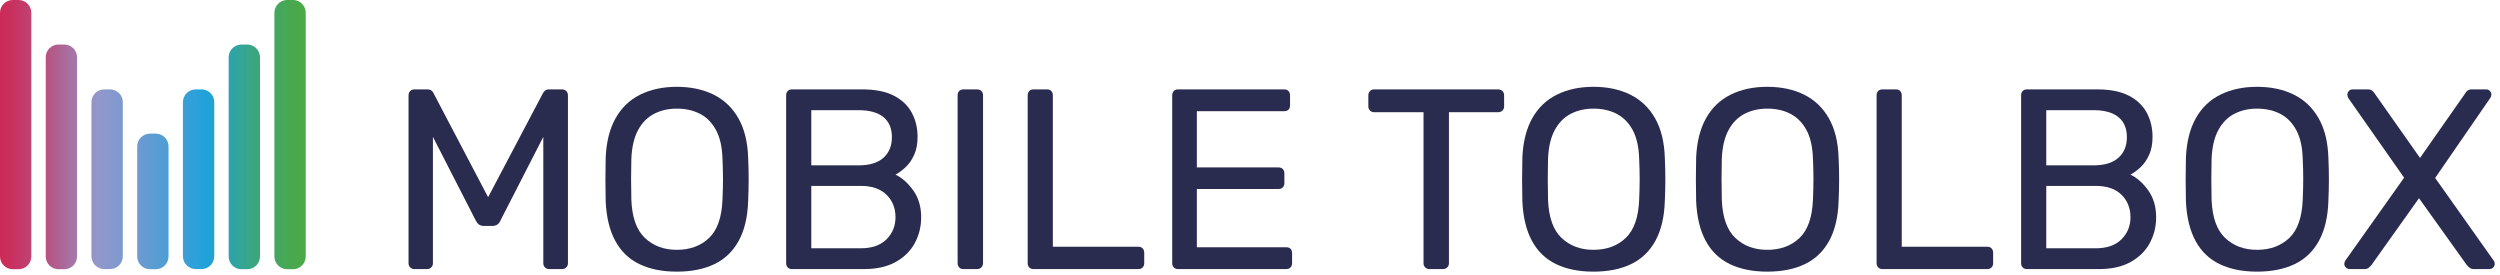
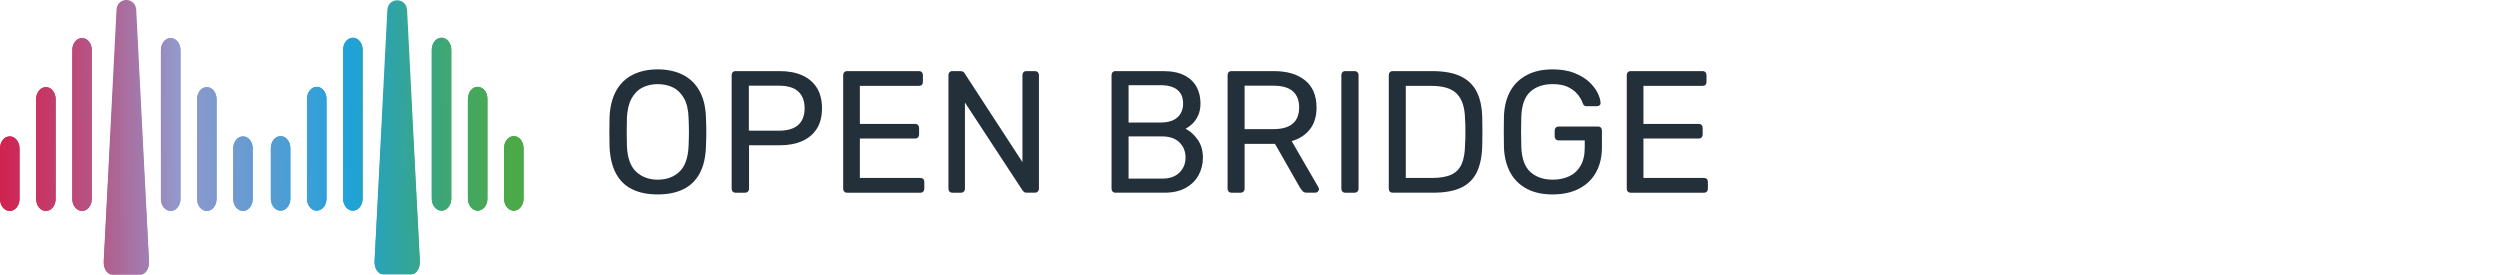
- <svg xmlns="http://www.w3.org/2000/svg" width="346" height="38" viewBox="0 0 346 38" fill="none">
-   <path d="M8.897 6.163H8.098C7.121 6.163 6.329 6.955 6.329 7.932V35.492C6.329 36.469 7.121 37.261 8.098 37.261H8.897C9.874 37.261 10.666 36.469 10.666 35.492V7.932C10.666 6.955 9.874 6.163 8.897 6.163Z" fill="url(#paint0_linear_10_34392)" />
-   <path d="M2.568 0H1.769C0.792 0 0 0.792 0 1.769V35.492C0 36.469 0.792 37.261 1.769 37.261H2.568C3.545 37.261 4.337 36.469 4.337 35.492V1.769C4.337 0.792 3.545 0 2.568 0Z" fill="url(#paint1_linear_10_34392)" />
-   <path d="M34.215 6.163H33.416C32.439 6.163 31.646 6.955 31.646 7.932V35.492C31.646 36.469 32.439 37.261 33.416 37.261H34.215C35.192 37.261 35.984 36.469 35.984 35.492V7.932C35.984 6.955 35.192 6.163 34.215 6.163Z" fill="url(#paint2_linear_10_34392)" />
-   <path d="M40.544 0H39.745C38.768 0 37.976 0.792 37.976 1.769V35.492C37.976 36.469 38.768 37.261 39.745 37.261H40.544C41.521 37.261 42.313 36.469 42.313 35.492V1.769C42.313 0.792 41.521 0 40.544 0Z" fill="url(#paint3_linear_10_34392)" />
-   <path d="M21.556 18.494H20.757C19.78 18.494 18.988 19.286 18.988 20.263V35.492C18.988 36.469 19.78 37.261 20.757 37.261H21.556C22.533 37.261 23.325 36.469 23.325 35.492V20.263C23.325 19.286 22.533 18.494 21.556 18.494Z" fill="url(#paint4_linear_10_34392)" />
-   <path d="M27.885 12.37H27.087C26.11 12.37 25.317 13.162 25.317 14.139V35.47C25.317 36.447 26.11 37.24 27.087 37.24H27.885C28.863 37.24 29.654 36.447 29.654 35.47V14.139C29.654 13.162 28.863 12.37 27.885 12.37Z" fill="url(#paint5_linear_10_34392)" />
-   <path d="M15.227 12.37H14.428C13.451 12.37 12.659 13.162 12.659 14.139V35.47C12.659 36.447 13.451 37.24 14.428 37.24H15.227C16.204 37.24 16.996 36.447 16.996 35.47V14.139C16.996 13.162 16.204 12.37 15.227 12.37Z" fill="url(#paint6_linear_10_34392)" />
-   <path d="M57.358 37.24C57.121 37.24 56.926 37.163 56.772 37.009C56.617 36.855 56.541 36.66 56.541 36.422V13.223C56.541 12.962 56.617 12.755 56.772 12.601C56.926 12.447 57.121 12.37 57.358 12.37H59.134C59.419 12.37 59.632 12.441 59.775 12.583C59.916 12.725 59.999 12.844 60.022 12.939L67.554 27.292L75.122 12.939C75.169 12.844 75.258 12.726 75.388 12.583C75.518 12.441 75.726 12.37 76.01 12.37H77.752C78.011 12.37 78.219 12.447 78.373 12.601C78.527 12.755 78.604 12.962 78.604 13.223V36.422C78.604 36.66 78.527 36.855 78.373 37.008C78.219 37.163 78.011 37.239 77.752 37.239H76.01C75.773 37.239 75.578 37.163 75.424 37.008C75.269 36.855 75.193 36.66 75.193 36.422V18.943L69.26 30.524C69.165 30.762 69.023 30.945 68.834 31.076C68.644 31.206 68.408 31.271 68.123 31.271H67.022C66.714 31.271 66.471 31.206 66.293 31.076C66.116 30.945 65.967 30.762 65.849 30.524L59.916 18.943V36.422C59.916 36.66 59.839 36.855 59.685 37.008C59.531 37.163 59.335 37.239 59.1 37.239H57.358L57.358 37.24Z" fill="#292C4F" />
-   <path d="M93.668 37.595C91.654 37.595 89.925 37.245 88.48 36.547C87.036 35.848 85.923 34.77 85.141 33.313C84.359 31.857 83.92 30.027 83.826 27.825C83.802 26.783 83.79 25.782 83.79 24.823C83.79 23.863 83.802 22.863 83.826 21.82C83.92 19.642 84.377 17.824 85.194 16.367C86.011 14.91 87.148 13.821 88.605 13.098C90.061 12.376 91.75 12.015 93.668 12.015C95.61 12.015 97.31 12.376 98.766 13.098C100.222 13.821 101.365 14.91 102.195 16.367C103.023 17.824 103.474 19.642 103.544 21.82C103.592 22.863 103.615 23.863 103.615 24.823C103.615 25.782 103.591 26.783 103.544 27.825C103.474 30.027 103.041 31.857 102.247 33.313C101.453 34.77 100.335 35.848 98.89 36.547C97.446 37.245 95.705 37.595 93.668 37.595H93.668ZM93.668 34.575C95.492 34.575 96.978 34.03 98.126 32.941C99.274 31.851 99.897 30.087 99.991 27.647C100.039 26.581 100.062 25.628 100.062 24.787C100.062 23.946 100.039 23.005 99.991 21.963C99.944 20.328 99.642 19.002 99.086 17.983C98.529 16.965 97.788 16.219 96.866 15.745C95.942 15.272 94.875 15.035 93.668 15.035C92.507 15.035 91.465 15.272 90.541 15.745C89.617 16.219 88.877 16.965 88.321 17.983C87.764 19.002 87.451 20.328 87.379 21.963C87.355 23.005 87.343 23.946 87.343 24.787C87.343 25.628 87.355 26.581 87.379 27.647C87.473 30.087 88.102 31.851 89.262 32.941C90.422 34.03 91.891 34.575 93.668 34.575Z" fill="#292C4F" />
-   <path d="M109.619 37.24C109.358 37.24 109.157 37.163 109.015 37.009C108.873 36.855 108.802 36.66 108.802 36.422V13.223C108.802 12.962 108.873 12.755 109.015 12.601C109.157 12.447 109.358 12.37 109.619 12.37H119.354C121.13 12.37 122.581 12.661 123.706 13.24C124.831 13.821 125.66 14.608 126.193 15.603C126.725 16.598 126.992 17.712 126.992 18.943C126.992 19.914 126.832 20.749 126.512 21.447C126.193 22.146 125.795 22.715 125.323 23.153C124.848 23.592 124.387 23.929 123.937 24.166C124.861 24.616 125.683 25.35 126.406 26.368C127.128 27.387 127.49 28.618 127.49 30.063C127.49 31.366 127.193 32.562 126.602 33.651C126.009 34.741 125.127 35.611 123.955 36.263C122.782 36.914 121.331 37.24 119.602 37.24H109.619H109.619ZM112.283 22.886H118.821C120.336 22.886 121.485 22.537 122.266 21.838C123.049 21.14 123.439 20.186 123.439 18.978C123.439 17.77 123.049 16.847 122.266 16.207C121.485 15.568 120.336 15.248 118.821 15.248H112.283V22.886ZM112.283 34.362H119.141C120.679 34.362 121.864 33.948 122.694 33.118C123.522 32.29 123.937 31.271 123.937 30.063C123.937 28.808 123.522 27.771 122.694 26.954C121.864 26.137 120.679 25.729 119.141 25.729H112.283V34.362Z" fill="#292C4F" />
-   <path d="M133.351 37.24C133.09 37.24 132.889 37.163 132.747 37.009C132.606 36.855 132.534 36.66 132.534 36.422V13.187C132.534 12.951 132.606 12.755 132.747 12.601C132.889 12.447 133.09 12.37 133.351 12.37H135.234C135.47 12.37 135.667 12.447 135.82 12.601C135.974 12.755 136.051 12.951 136.051 13.187V36.422C136.051 36.66 135.974 36.855 135.82 37.008C135.667 37.163 135.47 37.239 135.234 37.239H133.351V37.24Z" fill="#292C4F" />
-   <path d="M143.049 37.24C142.789 37.24 142.587 37.163 142.446 37.009C142.304 36.855 142.232 36.66 142.232 36.422V13.187C142.232 12.951 142.304 12.755 142.446 12.601C142.587 12.447 142.789 12.37 143.049 12.37H144.933C145.169 12.37 145.359 12.447 145.501 12.601C145.643 12.755 145.714 12.951 145.714 13.187V34.149H157.545C157.805 34.149 158.007 34.226 158.148 34.38C158.291 34.534 158.362 34.741 158.362 35.001V36.422C158.362 36.66 158.291 36.855 158.148 37.008C158.007 37.163 157.805 37.239 157.545 37.239H143.049L143.049 37.24Z" fill="#292C4F" />
-   <path d="M163.051 37.24C162.79 37.24 162.589 37.163 162.447 37.009C162.305 36.855 162.234 36.66 162.234 36.422V13.223C162.234 12.962 162.305 12.755 162.447 12.601C162.589 12.447 162.79 12.37 163.051 12.37H177.724C177.984 12.37 178.186 12.447 178.328 12.601C178.47 12.755 178.542 12.962 178.542 13.223V14.573C178.542 14.834 178.47 15.035 178.328 15.177C178.186 15.319 177.984 15.39 177.724 15.39H165.645V23.171H176.943C177.202 23.171 177.405 23.247 177.546 23.402C177.688 23.556 177.759 23.763 177.759 24.023V25.338C177.759 25.575 177.688 25.77 177.546 25.924C177.405 26.078 177.202 26.155 176.943 26.155H165.645V34.219H178.008C178.269 34.219 178.47 34.291 178.612 34.433C178.755 34.575 178.825 34.777 178.825 35.037V36.422C178.825 36.66 178.755 36.855 178.612 37.008C178.47 37.163 178.269 37.239 178.008 37.239H163.051L163.051 37.24Z" fill="#292C4F" />
-   <path d="M197.833 37.24C197.596 37.24 197.401 37.163 197.247 37.009C197.093 36.855 197.016 36.66 197.016 36.422V15.532H190.194C189.957 15.532 189.762 15.456 189.608 15.301C189.454 15.147 189.377 14.952 189.377 14.715V13.223C189.377 12.962 189.454 12.755 189.608 12.601C189.762 12.447 189.957 12.37 190.194 12.37H207.319C207.579 12.37 207.786 12.447 207.94 12.601C208.095 12.755 208.171 12.962 208.171 13.223V14.715C208.171 14.952 208.095 15.147 207.94 15.301C207.787 15.456 207.579 15.532 207.319 15.532H200.533V36.422C200.533 36.66 200.456 36.855 200.302 37.008C200.148 37.163 199.941 37.239 199.681 37.239H197.833L197.833 37.24Z" fill="#292C4F" />
-   <path d="M220.535 37.595C218.522 37.595 216.792 37.245 215.348 36.547C213.904 35.848 212.79 34.77 212.008 33.313C211.227 31.857 210.788 30.027 210.694 27.825C210.67 26.783 210.658 25.782 210.658 24.823C210.658 23.863 210.67 22.863 210.694 21.82C210.788 19.642 211.245 17.824 212.062 16.367C212.879 14.91 214.016 13.821 215.473 13.098C216.929 12.376 218.617 12.015 220.535 12.015C222.477 12.015 224.177 12.376 225.634 13.098C227.09 13.821 228.233 14.91 229.062 16.367C229.891 17.824 230.341 19.642 230.412 21.82C230.459 22.863 230.483 23.863 230.483 24.823C230.483 25.782 230.459 26.783 230.412 27.825C230.341 30.027 229.909 31.857 229.115 33.313C228.321 34.77 227.203 35.848 225.758 36.547C224.313 37.245 222.572 37.595 220.535 37.595H220.535ZM220.535 34.575C222.359 34.575 223.845 34.03 224.994 32.941C226.142 31.851 226.765 30.087 226.859 27.647C226.906 26.581 226.93 25.628 226.93 24.787C226.93 23.946 226.906 23.005 226.859 21.963C226.811 20.328 226.51 19.002 225.954 17.983C225.397 16.965 224.656 16.219 223.733 15.745C222.809 15.272 221.743 15.035 220.535 15.035C219.375 15.035 218.333 15.272 217.409 15.745C216.485 16.219 215.745 16.965 215.188 17.983C214.631 19.002 214.318 20.328 214.247 21.963C214.223 23.005 214.211 23.946 214.211 24.787C214.211 25.628 214.223 26.581 214.247 27.647C214.341 30.087 214.969 31.851 216.13 32.941C217.29 34.03 218.759 34.575 220.535 34.575Z" fill="#292C4F" />
-   <path d="M244.587 37.595C242.574 37.595 240.844 37.245 239.4 36.547C237.955 35.848 236.842 34.77 236.06 33.313C235.279 31.857 234.84 30.027 234.746 27.825C234.722 26.783 234.71 25.782 234.71 24.823C234.71 23.863 234.722 22.863 234.746 21.82C234.84 19.642 235.297 17.824 236.114 16.367C236.93 14.91 238.067 13.821 239.525 13.098C240.981 12.376 242.669 12.015 244.587 12.015C246.529 12.015 248.229 12.376 249.685 13.098C251.142 13.821 252.284 14.91 253.114 16.367C253.943 17.824 254.393 19.642 254.463 21.82C254.511 22.863 254.535 23.863 254.535 24.823C254.535 25.782 254.511 26.783 254.463 27.825C254.393 30.027 253.961 31.857 253.167 33.313C252.373 34.77 251.255 35.848 249.809 36.547C248.365 37.245 246.624 37.595 244.587 37.595H244.587ZM244.587 34.575C246.411 34.575 247.897 34.03 249.046 32.941C250.194 31.851 250.816 30.087 250.911 27.647C250.958 26.581 250.982 25.628 250.982 24.787C250.982 23.946 250.958 23.005 250.911 21.963C250.863 20.328 250.562 19.002 250.006 17.983C249.448 16.965 248.708 16.219 247.785 15.745C246.861 15.272 245.795 15.035 244.587 15.035C243.426 15.035 242.385 15.272 241.461 15.745C240.537 16.219 239.796 16.965 239.24 17.983C238.683 19.002 238.37 20.328 238.298 21.963C238.275 23.005 238.263 23.946 238.263 24.787C238.263 25.628 238.275 26.581 238.298 27.647C238.393 30.087 239.021 31.851 240.182 32.941C241.342 34.03 242.811 34.575 244.587 34.575Z" fill="#292C4F" />
-   <path d="M260.538 37.24C260.277 37.24 260.076 37.163 259.934 37.009C259.793 36.855 259.721 36.66 259.721 36.422V13.187C259.721 12.951 259.793 12.755 259.934 12.601C260.076 12.447 260.277 12.37 260.538 12.37H262.421C262.657 12.37 262.848 12.447 262.989 12.601C263.132 12.755 263.202 12.951 263.202 13.187V34.149H275.033C275.294 34.149 275.495 34.226 275.637 34.38C275.78 34.534 275.85 34.741 275.85 35.001V36.422C275.85 36.66 275.78 36.855 275.637 37.008C275.495 37.163 275.294 37.239 275.033 37.239H260.538L260.538 37.24Z" fill="#292C4F" />
-   <path d="M280.539 37.24C280.278 37.24 280.077 37.163 279.935 37.009C279.793 36.855 279.722 36.66 279.722 36.422V13.223C279.722 12.962 279.793 12.755 279.935 12.601C280.077 12.447 280.278 12.37 280.539 12.37H290.274C292.051 12.37 293.501 12.661 294.626 13.24C295.751 13.821 296.58 14.608 297.113 15.603C297.646 16.598 297.912 17.712 297.912 18.943C297.912 19.914 297.753 20.749 297.433 21.447C297.113 22.146 296.716 22.715 296.243 23.153C295.768 23.592 295.307 23.929 294.857 24.166C295.781 24.616 296.604 25.35 297.327 26.368C298.048 27.387 298.41 28.618 298.41 30.063C298.41 31.366 298.114 32.562 297.522 33.651C296.929 34.741 296.048 35.611 294.875 36.263C293.702 36.914 292.251 37.24 290.522 37.24H280.539H280.539ZM283.204 22.886H289.741C291.257 22.886 292.406 22.537 293.187 21.838C293.969 21.14 294.36 20.186 294.36 18.978C294.36 17.77 293.969 16.847 293.187 16.207C292.406 15.568 291.257 15.248 289.741 15.248H283.204V22.886ZM283.204 34.362H290.061C291.6 34.362 292.784 33.948 293.614 33.118C294.443 32.29 294.857 31.271 294.857 30.063C294.857 28.808 294.443 27.771 293.614 26.954C292.784 26.137 291.6 25.729 290.061 25.729H283.204V34.362Z" fill="#292C4F" />
-   <path d="M312.372 37.595C310.359 37.595 308.629 37.245 307.185 36.547C305.741 35.848 304.627 34.77 303.845 33.313C303.064 31.857 302.625 30.027 302.531 27.825C302.507 26.783 302.495 25.782 302.495 24.823C302.495 23.863 302.507 22.863 302.531 21.82C302.625 19.642 303.082 17.824 303.899 16.367C304.716 14.91 305.853 13.821 307.31 13.098C308.766 12.376 310.454 12.015 312.372 12.015C314.314 12.015 316.014 12.376 317.47 13.098C318.927 13.821 320.07 14.91 320.899 16.367C321.728 17.824 322.178 19.642 322.249 21.82C322.296 22.863 322.32 23.863 322.32 24.823C322.32 25.782 322.296 26.783 322.249 27.825C322.178 30.027 321.746 31.857 320.952 33.313C320.158 34.77 319.04 35.848 317.594 36.547C316.15 37.245 314.409 37.595 312.372 37.595H312.372ZM312.372 34.575C314.196 34.575 315.682 34.03 316.831 32.941C317.979 31.851 318.602 30.087 318.696 27.647C318.743 26.581 318.767 25.628 318.767 24.787C318.767 23.946 318.743 23.005 318.696 21.963C318.648 20.328 318.347 19.002 317.791 17.983C317.234 16.965 316.493 16.219 315.57 15.745C314.646 15.272 313.58 15.035 312.372 15.035C311.212 15.035 310.17 15.272 309.246 15.745C308.322 16.219 307.582 16.965 307.025 17.983C306.468 19.002 306.155 20.328 306.084 21.963C306.06 23.005 306.048 23.946 306.048 24.787C306.048 25.628 306.06 26.581 306.084 27.647C306.178 30.087 306.806 31.851 307.967 32.941C309.127 34.03 310.596 34.575 312.372 34.575Z" fill="#292C4F" />
-   <path d="M325.197 37.24C325.006 37.24 324.835 37.169 324.681 37.027C324.527 36.884 324.45 36.719 324.45 36.529C324.45 36.435 324.468 36.346 324.504 36.263C324.539 36.18 324.568 36.115 324.593 36.068L332.728 24.592L324.983 13.543C324.912 13.401 324.876 13.247 324.876 13.081C324.876 12.892 324.948 12.726 325.089 12.584C325.232 12.441 325.398 12.37 325.587 12.37H327.718C327.955 12.37 328.146 12.424 328.287 12.53C328.429 12.637 328.559 12.785 328.678 12.975L334.931 21.856L341.148 12.975C341.242 12.785 341.367 12.637 341.521 12.53C341.675 12.424 341.859 12.37 342.072 12.37H344.097C344.287 12.37 344.452 12.441 344.594 12.584C344.737 12.726 344.807 12.892 344.807 13.081C344.807 13.247 344.759 13.401 344.665 13.543L337.027 24.628L345.127 36.068C345.175 36.115 345.21 36.18 345.234 36.263C345.257 36.346 345.269 36.435 345.269 36.529C345.269 36.719 345.199 36.884 345.056 37.026C344.914 37.169 344.737 37.24 344.524 37.24H342.357C342.143 37.24 341.959 37.181 341.805 37.062C341.651 36.944 341.515 36.813 341.397 36.671L334.789 27.434L328.216 36.671C328.097 36.813 327.967 36.944 327.825 37.062C327.684 37.181 327.493 37.24 327.257 37.24H325.197V37.24Z" fill="#292C4F" />
+ <svg xmlns="http://www.w3.org/2000/svg" xmlns:xlink="http://www.w3.org/1999/xlink" width="346" height="38" viewBox="0 0 346 38" fill="none">
  <defs>
-     <linearGradient id="paint0_linear_10_34392" x1="-2.995" y1="21.712" x2="45.529" y2="21.712" gradientUnits="userSpaceOnUse">
-       <stop stop-color="#D31E4B" />
-       <stop offset="0.048" stop-color="#CF2452" />
-       <stop offset="0.118" stop-color="#C53765" />
-       <stop offset="0.202" stop-color="#B55685" />
-       <stop offset="0.295" stop-color="#9F80B2" />
-       <stop offset="0.342" stop-color="#9398CB" />
-       <stop offset="0.41" stop-color="#7E99CE" />
-       <stop offset="0.551" stop-color="#489ED5" />
-       <stop offset="0.653" stop-color="#1FA2DC" />
-       <stop offset="0.713" stop-color="#2BA3B4" />
-       <stop offset="0.793" stop-color="#39A685" />
-       <stop offset="0.864" stop-color="#43A763" />
-       <stop offset="0.923" stop-color="#49A84E" />
-       <stop offset="0.962" stop-color="#4CA947" />
+     <linearGradient id="linear-gradient" x1="-5.162" y1="35.031" x2="108.903" y2="34.441" gradientUnits="userSpaceOnUse">
+       <stop offset="0" stop-color="#d31e4b" />
+       <stop offset="0.05" stop-color="#cf2452" />
+       <stop offset="0.123" stop-color="#c53765" />
+       <stop offset="0.211" stop-color="#b55685" />
+       <stop offset="0.309" stop-color="#9f80b2" />
+       <stop offset="0.357" stop-color="#9398cb" />
+       <stop offset="0.424" stop-color="#7e99ce" />
+       <stop offset="0.56" stop-color="#489ed5" />
+       <stop offset="0.659" stop-color="#1fa2dc" />
+       <stop offset="0.718" stop-color="#2ba3b4" />
+       <stop offset="0.796" stop-color="#39a685" />
+       <stop offset="0.866" stop-color="#43a763" />
+       <stop offset="0.924" stop-color="#49a84e" />
+       <stop offset="0.962" stop-color="#4ca947" />
    </linearGradient>
-     <linearGradient id="paint1_linear_10_34392" x1="-3.053" y1="18.63" x2="45.466" y2="18.63" gradientUnits="userSpaceOnUse">
-       <stop stop-color="#D31E4B" />
-       <stop offset="0.047" stop-color="#CF2452" />
-       <stop offset="0.117" stop-color="#C53765" />
-       <stop offset="0.199" stop-color="#B55685" />
-       <stop offset="0.292" stop-color="#9F80B2" />
-       <stop offset="0.338" stop-color="#9398CB" />
-       <stop offset="0.408" stop-color="#7E99CE" />
-       <stop offset="0.552" stop-color="#489ED5" />
-       <stop offset="0.655" stop-color="#1FA2DC" />
-       <stop offset="0.715" stop-color="#2BA3B4" />
-       <stop offset="0.795" stop-color="#39A685" />
-       <stop offset="0.865" stop-color="#43A763" />
-       <stop offset="0.923" stop-color="#49A84E" />
-       <stop offset="0.962" stop-color="#4CA947" />
-     </linearGradient>
-     <linearGradient id="paint2_linear_10_34392" x1="-1.224" y1="21.712" x2="43.891" y2="21.712" gradientUnits="userSpaceOnUse">
-       <stop stop-color="#D31E4B" />
-       <stop offset="0.05" stop-color="#CF2452" />
-       <stop offset="0.123" stop-color="#C53765" />
-       <stop offset="0.211" stop-color="#B55685" />
-       <stop offset="0.309" stop-color="#9F80B2" />
-       <stop offset="0.357" stop-color="#9398CB" />
-       <stop offset="0.424" stop-color="#7E99CE" />
-       <stop offset="0.56" stop-color="#489ED5" />
-       <stop offset="0.659" stop-color="#1FA2DC" />
-       <stop offset="0.718" stop-color="#2BA3B4" />
-       <stop offset="0.796" stop-color="#39A685" />
-       <stop offset="0.866" stop-color="#43A763" />
-       <stop offset="0.924" stop-color="#49A84E" />
-       <stop offset="0.962" stop-color="#4CA947" />
-     </linearGradient>
-     <linearGradient id="paint3_linear_10_34392" x1="-1.224" y1="18.63" x2="43.891" y2="18.63" gradientUnits="userSpaceOnUse">
-       <stop stop-color="#D31E4B" />
-       <stop offset="0.05" stop-color="#CF2452" />
-       <stop offset="0.123" stop-color="#C53765" />
-       <stop offset="0.211" stop-color="#B55685" />
-       <stop offset="0.309" stop-color="#9F80B2" />
-       <stop offset="0.357" stop-color="#9398CB" />
-       <stop offset="0.424" stop-color="#7E99CE" />
-       <stop offset="0.56" stop-color="#489ED5" />
-       <stop offset="0.659" stop-color="#1FA2DC" />
-       <stop offset="0.718" stop-color="#2BA3B4" />
-       <stop offset="0.796" stop-color="#39A685" />
-       <stop offset="0.866" stop-color="#43A763" />
-       <stop offset="0.924" stop-color="#49A84E" />
-       <stop offset="0.962" stop-color="#4CA947" />
-     </linearGradient>
-     <linearGradient id="paint4_linear_10_34392" x1="-2.764" y1="27.878" x2="45.555" y2="27.878" gradientUnits="userSpaceOnUse">
-       <stop stop-color="#D31E4B" />
-       <stop offset="0.047" stop-color="#CF2452" />
-       <stop offset="0.116" stop-color="#C53765" />
-       <stop offset="0.199" stop-color="#B55685" />
-       <stop offset="0.291" stop-color="#9F80B2" />
-       <stop offset="0.337" stop-color="#9398CB" />
-       <stop offset="0.406" stop-color="#7E99CE" />
-       <stop offset="0.548" stop-color="#489ED5" />
-       <stop offset="0.65" stop-color="#1FA2DC" />
-       <stop offset="0.711" stop-color="#2BA3B4" />
-       <stop offset="0.792" stop-color="#39A685" />
-       <stop offset="0.864" stop-color="#43A763" />
-       <stop offset="0.923" stop-color="#49A84E" />
-       <stop offset="0.962" stop-color="#4CA947" />
-     </linearGradient>
-     <linearGradient id="paint5_linear_10_34392" x1="-1.224" y1="24.805" x2="43.891" y2="24.805" gradientUnits="userSpaceOnUse">
-       <stop stop-color="#D31E4B" />
-       <stop offset="0.05" stop-color="#CF2452" />
-       <stop offset="0.123" stop-color="#C53765" />
-       <stop offset="0.211" stop-color="#B55685" />
-       <stop offset="0.309" stop-color="#9F80B2" />
-       <stop offset="0.357" stop-color="#9398CB" />
-       <stop offset="0.424" stop-color="#7E99CE" />
-       <stop offset="0.56" stop-color="#489ED5" />
-       <stop offset="0.659" stop-color="#1FA2DC" />
-       <stop offset="0.718" stop-color="#2BA3B4" />
-       <stop offset="0.796" stop-color="#39A685" />
-       <stop offset="0.866" stop-color="#43A763" />
-       <stop offset="0.924" stop-color="#49A84E" />
-       <stop offset="0.962" stop-color="#4CA947" />
-     </linearGradient>
-     <linearGradient id="paint6_linear_10_34392" x1="-2.872" y1="24.805" x2="45.481" y2="24.805" gradientUnits="userSpaceOnUse">
-       <stop stop-color="#D31E4B" />
-       <stop offset="0.047" stop-color="#CF2452" />
-       <stop offset="0.116" stop-color="#C53765" />
-       <stop offset="0.199" stop-color="#B55685" />
-       <stop offset="0.291" stop-color="#9F80B2" />
-       <stop offset="0.337" stop-color="#9398CB" />
-       <stop offset="0.406" stop-color="#7E99CE" />
-       <stop offset="0.548" stop-color="#489ED5" />
-       <stop offset="0.65" stop-color="#1FA2DC" />
-       <stop offset="0.711" stop-color="#2BA3B4" />
-       <stop offset="0.792" stop-color="#39A685" />
-       <stop offset="0.864" stop-color="#43A763" />
-       <stop offset="0.922" stop-color="#49A84E" />
-       <stop offset="0.962" stop-color="#4CA947" />
-     </linearGradient>
+     <linearGradient id="linear-gradient-2" x1="-5.188" y1="30.103" x2="108.878" y2="29.513" xlink:href="#linear-gradient" />
+     <linearGradient id="linear-gradient-3" x1="-5.213" y1="25.196" x2="108.852" y2="24.606" xlink:href="#linear-gradient" />
+     <linearGradient id="linear-gradient-4" x1="-5.161" y1="35.273" x2="108.904" y2="34.684" xlink:href="#linear-gradient" />
+     <linearGradient id="linear-gradient-5" x1="-5.187" y1="30.271" x2="108.879" y2="29.681" xlink:href="#linear-gradient" />
+     <linearGradient id="linear-gradient-6" x1="-5.213" y1="25.288" x2="108.853" y2="24.698" xlink:href="#linear-gradient" />
+     <linearGradient id="linear-gradient-7" x1="-5.183" y1="31.122" x2="108.883" y2="30.532" xlink:href="#linear-gradient" />
+     <linearGradient id="linear-gradient-8" x1="-5.161" y1="35.257" x2="108.904" y2="34.667" xlink:href="#linear-gradient" />
+     <linearGradient id="linear-gradient-9" x1="-5.187" y1="30.329" x2="108.879" y2="29.739" xlink:href="#linear-gradient" />
+     <linearGradient id="linear-gradient-10" x1="-5.212" y1="25.422" x2="108.853" y2="24.832" xlink:href="#linear-gradient" />
+     <linearGradient id="linear-gradient-11" x1="-5.16" y1="35.5" x2="108.906" y2="34.91" xlink:href="#linear-gradient" />
+     <linearGradient id="linear-gradient-12" x1="-5.186" y1="30.497" x2="108.88" y2="29.907" xlink:href="#linear-gradient" />
+     <linearGradient id="linear-gradient-13" x1="-5.212" y1="25.515" x2="108.854" y2="24.925" xlink:href="#linear-gradient" />
+     <linearGradient id="linear-gradient-14" x1="-5.19" y1="29.745" x2="108.876" y2="29.155" xlink:href="#linear-gradient" />
+     <linearGradient id="linear-gradient-15" x1="-5.188" y1="30.103" x2="108.878" y2="29.513" xlink:href="#linear-gradient" />
+     <linearGradient id="linear-gradient-16" x1="-5.213" y1="25.196" x2="108.852" y2="24.606" xlink:href="#linear-gradient" />
+     <linearGradient id="linear-gradient-17" x1="-5.161" y1="35.273" x2="108.904" y2="34.684" xlink:href="#linear-gradient" />
+     <linearGradient id="linear-gradient-18" x1="-5.187" y1="30.271" x2="108.879" y2="29.681" xlink:href="#linear-gradient" />
+     <linearGradient id="linear-gradient-19" x1="-5.213" y1="25.288" x2="108.853" y2="24.698" xlink:href="#linear-gradient" />
+     <linearGradient id="linear-gradient-20" x1="-5.199" y1="27.827" x2="108.867" y2="27.237" xlink:href="#linear-gradient" />
+     <linearGradient id="linear-gradient-21" x1="-5.161" y1="35.257" x2="108.904" y2="34.667" xlink:href="#linear-gradient" />
+     <linearGradient id="linear-gradient-22" x1="-5.187" y1="30.329" x2="108.879" y2="29.739" xlink:href="#linear-gradient" />
+     <linearGradient id="linear-gradient-23" x1="-5.212" y1="25.422" x2="108.853" y2="24.832" xlink:href="#linear-gradient" />
+     <linearGradient id="linear-gradient-24" x1="-5.16" y1="35.5" x2="108.906" y2="34.91" xlink:href="#linear-gradient" />
+     <linearGradient id="linear-gradient-25" x1="-5.186" y1="30.497" x2="108.88" y2="29.907" xlink:href="#linear-gradient" />
+     <linearGradient id="linear-gradient-26" x1="-5.212" y1="25.515" x2="108.854" y2="24.925" xlink:href="#linear-gradient" />
+     <linearGradient id="linear-gradient-27" x1="-5.197" y1="28.11" x2="108.868" y2="27.52" xlink:href="#linear-gradient" />
  </defs>
+   <g id="Layer_1-2" transform="matrix(0.686887, 0, 0, 0.686887, 0, 0.000034)">
+     <path d="m1.968,27.479c-1.087,0-1.968,1.088-1.968,2.43v10.169c0,1.342.881,2.43,1.968,2.43s1.968-1.088,1.968-2.43v-10.169c0-1.342-.881-2.43-1.968-2.43Z" fill="url(#linear-gradient)" stroke-width="0" />
+     <path d="m9.249,17.549h0c-1.087,0-1.968,1.088-1.968,2.43v20.099c0,1.342.881,2.43,1.968,2.43h0c1.087,0,1.968-1.088,1.968-2.43v-20.099c0-1.342-.881-2.43-1.968-2.43Z" fill="url(#linear-gradient-2)" stroke-width="0" />
+     <path d="m16.531,7.659c-1.087,0-1.968,1.088-1.968,2.43v29.989c0,1.342.881,2.43,1.968,2.43s1.968-1.088,1.968-2.43V10.089c0-1.342-.881-2.43-1.968-2.43Z" fill="url(#linear-gradient-3)" stroke-width="0" />
+     <path d="m48.956,27.479c1.087,0,1.968,1.088,1.968,2.43v10.169c0,1.342-.881,2.43-1.968,2.43s-1.968-1.088-1.968-2.43v-10.169c0-1.342.881-2.43,1.968-2.43Z" fill="url(#linear-gradient-4)" stroke-width="0" />
+     <path d="m41.674,17.549h0c1.087,0,1.968,1.088,1.968,2.43v20.099c0,1.342-.881,2.43-1.968,2.43h0c-1.087,0-1.968-1.088-1.968-2.43v-20.099c0-1.342.881-2.43,1.968-2.43Z" fill="url(#linear-gradient-5)" stroke-width="0" />
+     <path d="m34.393,7.659c1.087,0,1.968,1.088,1.968,2.43v29.989c0,1.342-.881,2.43-1.968,2.43s-1.968-1.088-1.968-2.43V10.089c0-1.342.881-2.43,1.968-2.43Z" fill="url(#linear-gradient-6)" stroke-width="0" />
+     <path d="m23.285,8.652l-2.38,44.099c-.075,1.387.715,2.571,1.715,2.571h5.684c1.001,0,1.79-1.183,1.715-2.571l-2.38-44.099c-.148-2.75-4.205-2.75-4.354,0Z" fill="url(#linear-gradient-7)" stroke-width="0" />
+     <path d="m56.538,27.423c-1.087,0-1.968,1.088-1.968,2.43v10.169c0,1.342.881,2.43,1.968,2.43s1.968-1.088,1.968-2.43v-10.169c0-1.342-.881-2.43-1.968-2.43Z" fill="url(#linear-gradient-8)" stroke-width="0" />
+     <path d="m63.82,17.493h0c-1.087,0-1.968,1.088-1.968,2.43v20.099c0,1.342.881,2.43,1.968,2.43h0c1.087,0,1.968-1.088,1.968-2.43v-20.099c0-1.342-.881-2.43-1.968-2.43Z" fill="url(#linear-gradient-9)" stroke-width="0" />
+     <path d="m71.101,7.603c-1.087,0-1.968,1.088-1.968,2.43v29.989c0,1.342.881,2.43,1.968,2.43s1.968-1.088,1.968-2.43V10.033c0-1.342-.881-2.43-1.968-2.43Z" fill="url(#linear-gradient-10)" stroke-width="0" />
+     <path d="m103.526,27.423c1.087,0,1.968,1.088,1.968,2.43v10.169c0,1.342-.881,2.43-1.968,2.43s-1.968-1.088-1.968-2.43v-10.169c0-1.342.881-2.43,1.968-2.43Z" fill="url(#linear-gradient-11)" stroke-width="0" />
+     <path d="m96.245,17.493h0c1.087,0,1.968,1.088,1.968,2.43v20.099c0,1.342-.881,2.43-1.968,2.43h0c-1.087,0-1.968-1.088-1.968-2.43v-20.099c0-1.342.881-2.43,1.968-2.43Z" fill="url(#linear-gradient-12)" stroke-width="0" />
+     <path d="m88.963,7.603c1.087,0,1.968,1.088,1.968,2.43v29.989c0,1.342-.881,2.43-1.968,2.43s-1.968-1.088-1.968-2.43V10.033c0-1.342.881-2.43,1.968-2.43Z" fill="url(#linear-gradient-13)" stroke-width="0" />
+     <path d="m78.038,5.218l-2.562,47.477c-.075,1.387.715,2.571,1.715,2.571h5.684c1.001,0,1.79-1.183,1.715-2.571l-2.562-47.477c-.136-2.52-3.853-2.52-3.989,0Z" fill="url(#linear-gradient-14)" stroke-width="0" />
+     <path d="m132.511,39.177c-1.982,0-3.688-.345-5.109-1.033-1.424-.688-2.519-1.75-3.291-3.185-.769-1.435-1.201-3.237-1.295-5.407-.023-1.026-.035-2.013-.035-2.958,0-.945.012-1.931.035-2.958.094-2.147.543-3.938,1.348-5.373s1.926-2.508,3.361-3.22c1.434-.711,3.098-1.067,4.986-1.067,1.914,0,3.588.356,5.023,1.067,1.434.712,2.561,1.785,3.377,3.22s1.26,3.226,1.33,5.373c.047,1.027.07,2.012.07,2.958,0,.945-.023,1.931-.07,2.958-.07,2.17-.496,3.972-1.277,5.407-.783,1.435-1.885,2.497-3.309,3.185-1.422.688-3.137,1.033-5.144,1.033Zm0-2.975c1.797,0,3.262-.537,4.393-1.61s1.744-2.812,1.838-5.215c.047-1.05.07-1.989.07-2.817,0-.828-.023-1.755-.07-2.782-.047-1.61-.344-2.917-.893-3.92-.549-1.003-1.277-1.738-2.188-2.205s-1.961-.7-3.15-.7c-1.143,0-2.17.233-3.08.7s-1.639,1.202-2.188,2.205c-.549,1.004-.857,2.31-.928,3.92-.023,1.027-.035,1.954-.035,2.782,0,.829.012,1.768.035,2.817.094,2.404.713,4.142,1.855,5.215s2.59,1.61,4.34,1.61Z" fill="#23303a" stroke-width="0" />
+     <path d="m148.226,38.827c-.258,0-.455-.076-.596-.228-.139-.151-.209-.344-.209-.578V15.167c0-.256.07-.46.209-.612.141-.151.338-.228.596-.228h8.891c1.727,0,3.225.28,4.496.84s2.258,1.395,2.959,2.502c.699,1.109,1.049,2.491,1.049,4.148s-.35,3.033-1.049,4.13c-.701,1.097-1.688,1.925-2.959,2.485s-2.769.84-4.496.84h-6.195v8.75c0,.234-.076.426-.229.578-.152.152-.355.228-.611.228h-1.855Zm2.66-12.495h6.055c1.727,0,3.022-.385,3.885-1.155s1.295-1.89,1.295-3.36c0-1.447-.42-2.567-1.26-3.36-.84-.793-2.147-1.19-3.92-1.19h-6.055v9.065Z" fill="#23303a" stroke-width="0" />
+     <path d="m170.695,38.827c-.256,0-.455-.076-.594-.228-.141-.151-.211-.344-.211-.578V15.167c0-.256.07-.46.211-.612.139-.151.338-.228.594-.228h14.455c.258,0,.455.076.596.228.141.152.211.356.211.612v1.33c0,.257-.07.455-.211.595-.141.14-.338.21-.596.21h-11.898v7.665h11.129c.256,0,.455.076.596.228.139.152.209.356.209.612v1.295c0,.233-.07.426-.209.578-.141.152-.34.228-.596.228h-11.129v7.945h12.18c.256,0,.455.07.594.21.141.14.211.339.211.595v1.365c0,.234-.07.426-.211.578-.139.152-.338.228-.594.228h-14.736Z" fill="#23303a" stroke-width="0" />
+     <path d="m191.906,38.827c-.258,0-.455-.076-.596-.228-.139-.151-.209-.344-.209-.578V15.167c0-.256.07-.46.209-.612.141-.151.338-.228.596-.228h1.609c.281,0,.49.065.631.192.141.128.221.228.244.298l11.621,17.85V15.167c0-.256.07-.46.209-.612.141-.151.338-.228.596-.228h1.68c.256,0,.461.076.613.228.15.152.227.356.227.612v22.82c0,.233-.076.432-.227.595-.152.164-.346.245-.578.245h-1.68c-.258,0-.449-.07-.578-.21s-.215-.233-.262-.28l-11.586-17.675v17.36c0,.234-.076.426-.227.578-.152.152-.357.228-.613.228h-1.68Z" fill="#23303a" stroke-width="0" />
+     <path d="m224.769,38.827c-.256,0-.455-.076-.594-.228-.141-.151-.211-.344-.211-.578V15.167c0-.256.07-.46.211-.612.139-.151.338-.228.594-.228h9.592c1.75,0,3.178.286,4.287.857,1.107.572,1.924,1.348,2.449,2.328s.787,2.077.787,3.29c0,.957-.156,1.779-.473,2.467-.315.689-.705,1.248-1.172,1.68-.467.432-.922.765-1.365.998.91.443,1.721,1.167,2.434,2.17.711,1.003,1.066,2.217,1.066,3.64,0,1.283-.291,2.462-.875,3.535-.584,1.074-1.451,1.931-2.607,2.573-1.154.642-2.584.962-4.287.962h-9.836Zm2.625-14.14h6.441c1.492,0,2.625-.344,3.394-1.032.769-.688,1.154-1.627,1.154-2.818s-.385-2.1-1.154-2.73c-.769-.63-1.902-.945-3.394-.945h-6.441v7.525Zm0,11.305h6.756c1.516,0,2.684-.408,3.5-1.225.816-.816,1.225-1.82,1.225-3.01,0-1.237-.408-2.258-1.225-3.062-.816-.805-1.984-1.208-3.5-1.208h-6.756v8.505Z" fill="#23303a" stroke-width="0" />
+     <path d="m248.15,38.827c-.258,0-.455-.076-.596-.228-.139-.151-.209-.344-.209-.578V15.167c0-.256.07-.46.209-.612.141-.151.338-.228.596-.228h8.539c2.637,0,4.727.619,6.266,1.855,1.541,1.237,2.311,3.068,2.311,5.495,0,1.797-.449,3.261-1.348,4.393s-2.117,1.919-3.658,2.362l5.391,9.31c.07.14.105.269.105.385,0,.187-.076.35-.229.49s-.32.21-.508.21h-1.68c-.397,0-.688-.105-.875-.315s-.35-.42-.49-.63l-5.074-8.89h-6.125v9.03c0,.234-.076.426-.229.578-.15.152-.355.228-.611.228h-1.785Zm2.625-12.81h5.775c1.75,0,3.057-.368,3.92-1.103s1.295-1.825,1.295-3.272c0-1.423-.426-2.508-1.277-3.255-.852-.747-2.164-1.12-3.938-1.12h-5.775v8.75Z" fill="#23303a" stroke-width="0" />
+     <path d="m271.074,38.827c-.256,0-.455-.076-.594-.228-.141-.151-.211-.344-.211-.578V15.132c0-.233.07-.426.211-.578.139-.151.338-.228.594-.228h1.855c.232,0,.426.076.578.228.15.152.227.345.227.578v22.89c0,.234-.076.426-.227.578-.152.152-.346.228-.578.228h-1.855Z" fill="#23303a" stroke-width="0" />
+     <path d="m280.628,38.827c-.256,0-.455-.076-.594-.228-.141-.151-.211-.344-.211-.578V15.167c0-.256.07-.46.211-.612.139-.151.338-.228.594-.228h7.945c2.404,0,4.34.362,5.811,1.085,1.471.724,2.543,1.791,3.221,3.203.676,1.412,1.025,3.144,1.049,5.197.023,1.05.035,1.972.035,2.765,0,.793-.012,1.704-.035,2.73-.047,2.147-.402,3.926-1.066,5.337-.666,1.412-1.715,2.462-3.15,3.15-1.435.689-3.332,1.033-5.688,1.033h-8.121Zm2.625-2.975h5.32c1.611,0,2.893-.221,3.85-.665.957-.443,1.652-1.155,2.084-2.135s.658-2.275.682-3.885c.047-.7.07-1.312.07-1.837v-1.575c0-.525-.023-1.125-.07-1.803-.047-2.263-.584-3.938-1.609-5.022-1.027-1.085-2.754-1.627-5.18-1.627h-5.146v18.55Z" fill="#23303a" stroke-width="0" />
+     <path d="m312.83,39.177c-2.053,0-3.797-.385-5.232-1.155s-2.531-1.855-3.291-3.255c-.758-1.4-1.184-3.045-1.277-4.935-.023-1.026-.035-2.117-.035-3.272s.012-2.257.035-3.308c.094-1.89.519-3.523,1.277-4.9.76-1.377,1.861-2.45,3.309-3.22,1.445-.77,3.186-1.155,5.215-1.155,1.656,0,3.092.233,4.305.7s2.211,1.056,2.992,1.768c.781.712,1.365,1.452,1.75,2.222s.59,1.447.613,2.03c.023.21-.035.379-.176.507-.139.128-.326.192-.559.192h-2.066c-.232,0-.402-.046-.508-.14-.103-.093-.203-.257-.297-.49-.209-.606-.555-1.202-1.033-1.785-.478-.583-1.119-1.067-1.924-1.452-.805-.385-1.838-.578-3.098-.578-1.844,0-3.332.502-4.463,1.505-1.131,1.003-1.744,2.66-1.838,4.97-.068,2.077-.068,4.153,0,6.23.094,2.333.713,4.007,1.855,5.022s2.637,1.522,4.481,1.522c1.236,0,2.338-.228,3.307-.683s1.732-1.16,2.293-2.117c.56-.957.84-2.17.84-3.64v-1.47h-5.25c-.232,0-.426-.075-.578-.228-.15-.151-.227-.355-.227-.612v-1.12c0-.256.076-.46.227-.612.152-.151.346-.228.578-.228h7.91c.256,0,.455.076.596.228.139.152.209.356.209.612v3.36c0,1.913-.391,3.582-1.172,5.005-.781,1.423-1.92,2.526-3.412,3.308-1.494.782-3.279,1.172-5.356,1.172Z" fill="#23303a" stroke-width="0" />
+     <path d="m328.58,38.827c-.258,0-.455-.076-.596-.228-.139-.151-.209-.344-.209-.578V15.167c0-.256.07-.46.209-.612.141-.151.338-.228.596-.228h14.455c.256,0,.455.076.596.228.139.152.209.356.209.612v1.33c0,.257-.07.455-.209.595-.141.14-.34.21-.596.21h-11.9v7.665h11.131c.256,0,.455.076.594.228.141.152.211.356.211.612v1.295c0,.233-.07.426-.211.578-.139.152-.338.228-.594.228h-11.131v7.945h12.18c.258,0,.455.07.596.21.141.14.209.339.209.595v1.365c0,.234-.068.426-.209.578-.141.152-.338.228-.596.228h-14.734Z" fill="#23303a" stroke-width="0" />
+     <path d="m1.968,27.479c-1.087,0-1.968,1.088-1.968,2.43v10.169c0,1.342.881,2.43,1.968,2.43s1.968-1.088,1.968-2.43v-10.169c0-1.342-.881-2.43-1.968-2.43Z" fill="url(#linear-gradient)" stroke-width="0" />
+     <path d="m9.249,17.549h0c-1.087,0-1.968,1.088-1.968,2.43v20.099c0,1.342.881,2.43,1.968,2.43h0c1.087,0,1.968-1.088,1.968-2.43v-20.099c0-1.342-.881-2.43-1.968-2.43Z" fill="url(#linear-gradient-15)" stroke-width="0" />
+     <path d="m16.531,7.659c-1.087,0-1.968,1.088-1.968,2.43v29.989c0,1.342.881,2.43,1.968,2.43s1.968-1.088,1.968-2.43V10.089c0-1.342-.881-2.43-1.968-2.43Z" fill="url(#linear-gradient-16)" stroke-width="0" />
+     <path d="m48.956,27.479c1.087,0,1.968,1.088,1.968,2.43v10.169c0,1.342-.881,2.43-1.968,2.43s-1.968-1.088-1.968-2.43v-10.169c0-1.342.881-2.43,1.968-2.43Z" fill="url(#linear-gradient-17)" stroke-width="0" />
+     <path d="m41.674,17.549h0c1.087,0,1.968,1.088,1.968,2.43v20.099c0,1.342-.881,2.43-1.968,2.43h0c-1.087,0-1.968-1.088-1.968-2.43v-20.099c0-1.342.881-2.43,1.968-2.43Z" fill="url(#linear-gradient-18)" stroke-width="0" />
+     <path d="m34.393,7.659c1.087,0,1.968,1.088,1.968,2.43v29.989c0,1.342-.881,2.43-1.968,2.43s-1.968-1.088-1.968-2.43V10.089c0-1.342.881-2.43,1.968-2.43Z" fill="url(#linear-gradient-19)" stroke-width="0" />
+     <path d="m23.475,2l-2.57,50.591c-.075,1.474.715,2.731,1.715,2.731h5.684c1.001,0,1.79-1.257,1.715-2.731L27.449,2c-.136-2.667-3.838-2.667-3.974,0Z" fill="url(#linear-gradient-20)" stroke-width="0" />
+     <path d="m56.538,27.423c-1.087,0-1.968,1.088-1.968,2.43v10.169c0,1.342.881,2.43,1.968,2.43s1.968-1.088,1.968-2.43v-10.169c0-1.342-.881-2.43-1.968-2.43Z" fill="url(#linear-gradient-21)" stroke-width="0" />
+     <path d="m63.82,17.493h0c-1.087,0-1.968,1.088-1.968,2.43v20.099c0,1.342.881,2.43,1.968,2.43h0c1.087,0,1.968-1.088,1.968-2.43v-20.099c0-1.342-.881-2.43-1.968-2.43Z" fill="url(#linear-gradient-22)" stroke-width="0" />
+     <path d="m71.101,7.603c-1.087,0-1.968,1.088-1.968,2.43v29.989c0,1.342.881,2.43,1.968,2.43s1.968-1.088,1.968-2.43V10.033c0-1.342-.881-2.43-1.968-2.43Z" fill="url(#linear-gradient-23)" stroke-width="0" />
+     <path d="m103.526,27.423c1.087,0,1.968,1.088,1.968,2.43v10.169c0,1.342-.881,2.43-1.968,2.43s-1.968-1.088-1.968-2.43v-10.169c0-1.342.881-2.43,1.968-2.43Z" fill="url(#linear-gradient-24)" stroke-width="0" />
+     <path d="m96.245,17.493h0c1.087,0,1.968,1.088,1.968,2.43v20.099c0,1.342-.881,2.43-1.968,2.43h0c-1.087,0-1.968-1.088-1.968-2.43v-20.099c0-1.342.881-2.43,1.968-2.43Z" fill="url(#linear-gradient-25)" stroke-width="0" />
+     <path d="m88.963,7.603c1.087,0,1.968,1.088,1.968,2.43v29.989c0,1.342-.881,2.43-1.968,2.43s-1.968-1.088-1.968-2.43V10.033c0-1.342.881-2.43,1.968-2.43Z" fill="url(#linear-gradient-26)" stroke-width="0" />
+     <path d="m78.039,2.067l-2.564,50.464c-.075,1.474.715,2.731,1.715,2.731h5.684c1.001,0,1.79-1.257,1.715-2.731l-2.564-50.464c-.136-2.676-3.851-2.676-3.987,0Z" fill="url(#linear-gradient-27)" stroke-width="0" />
+   </g>
</svg>
